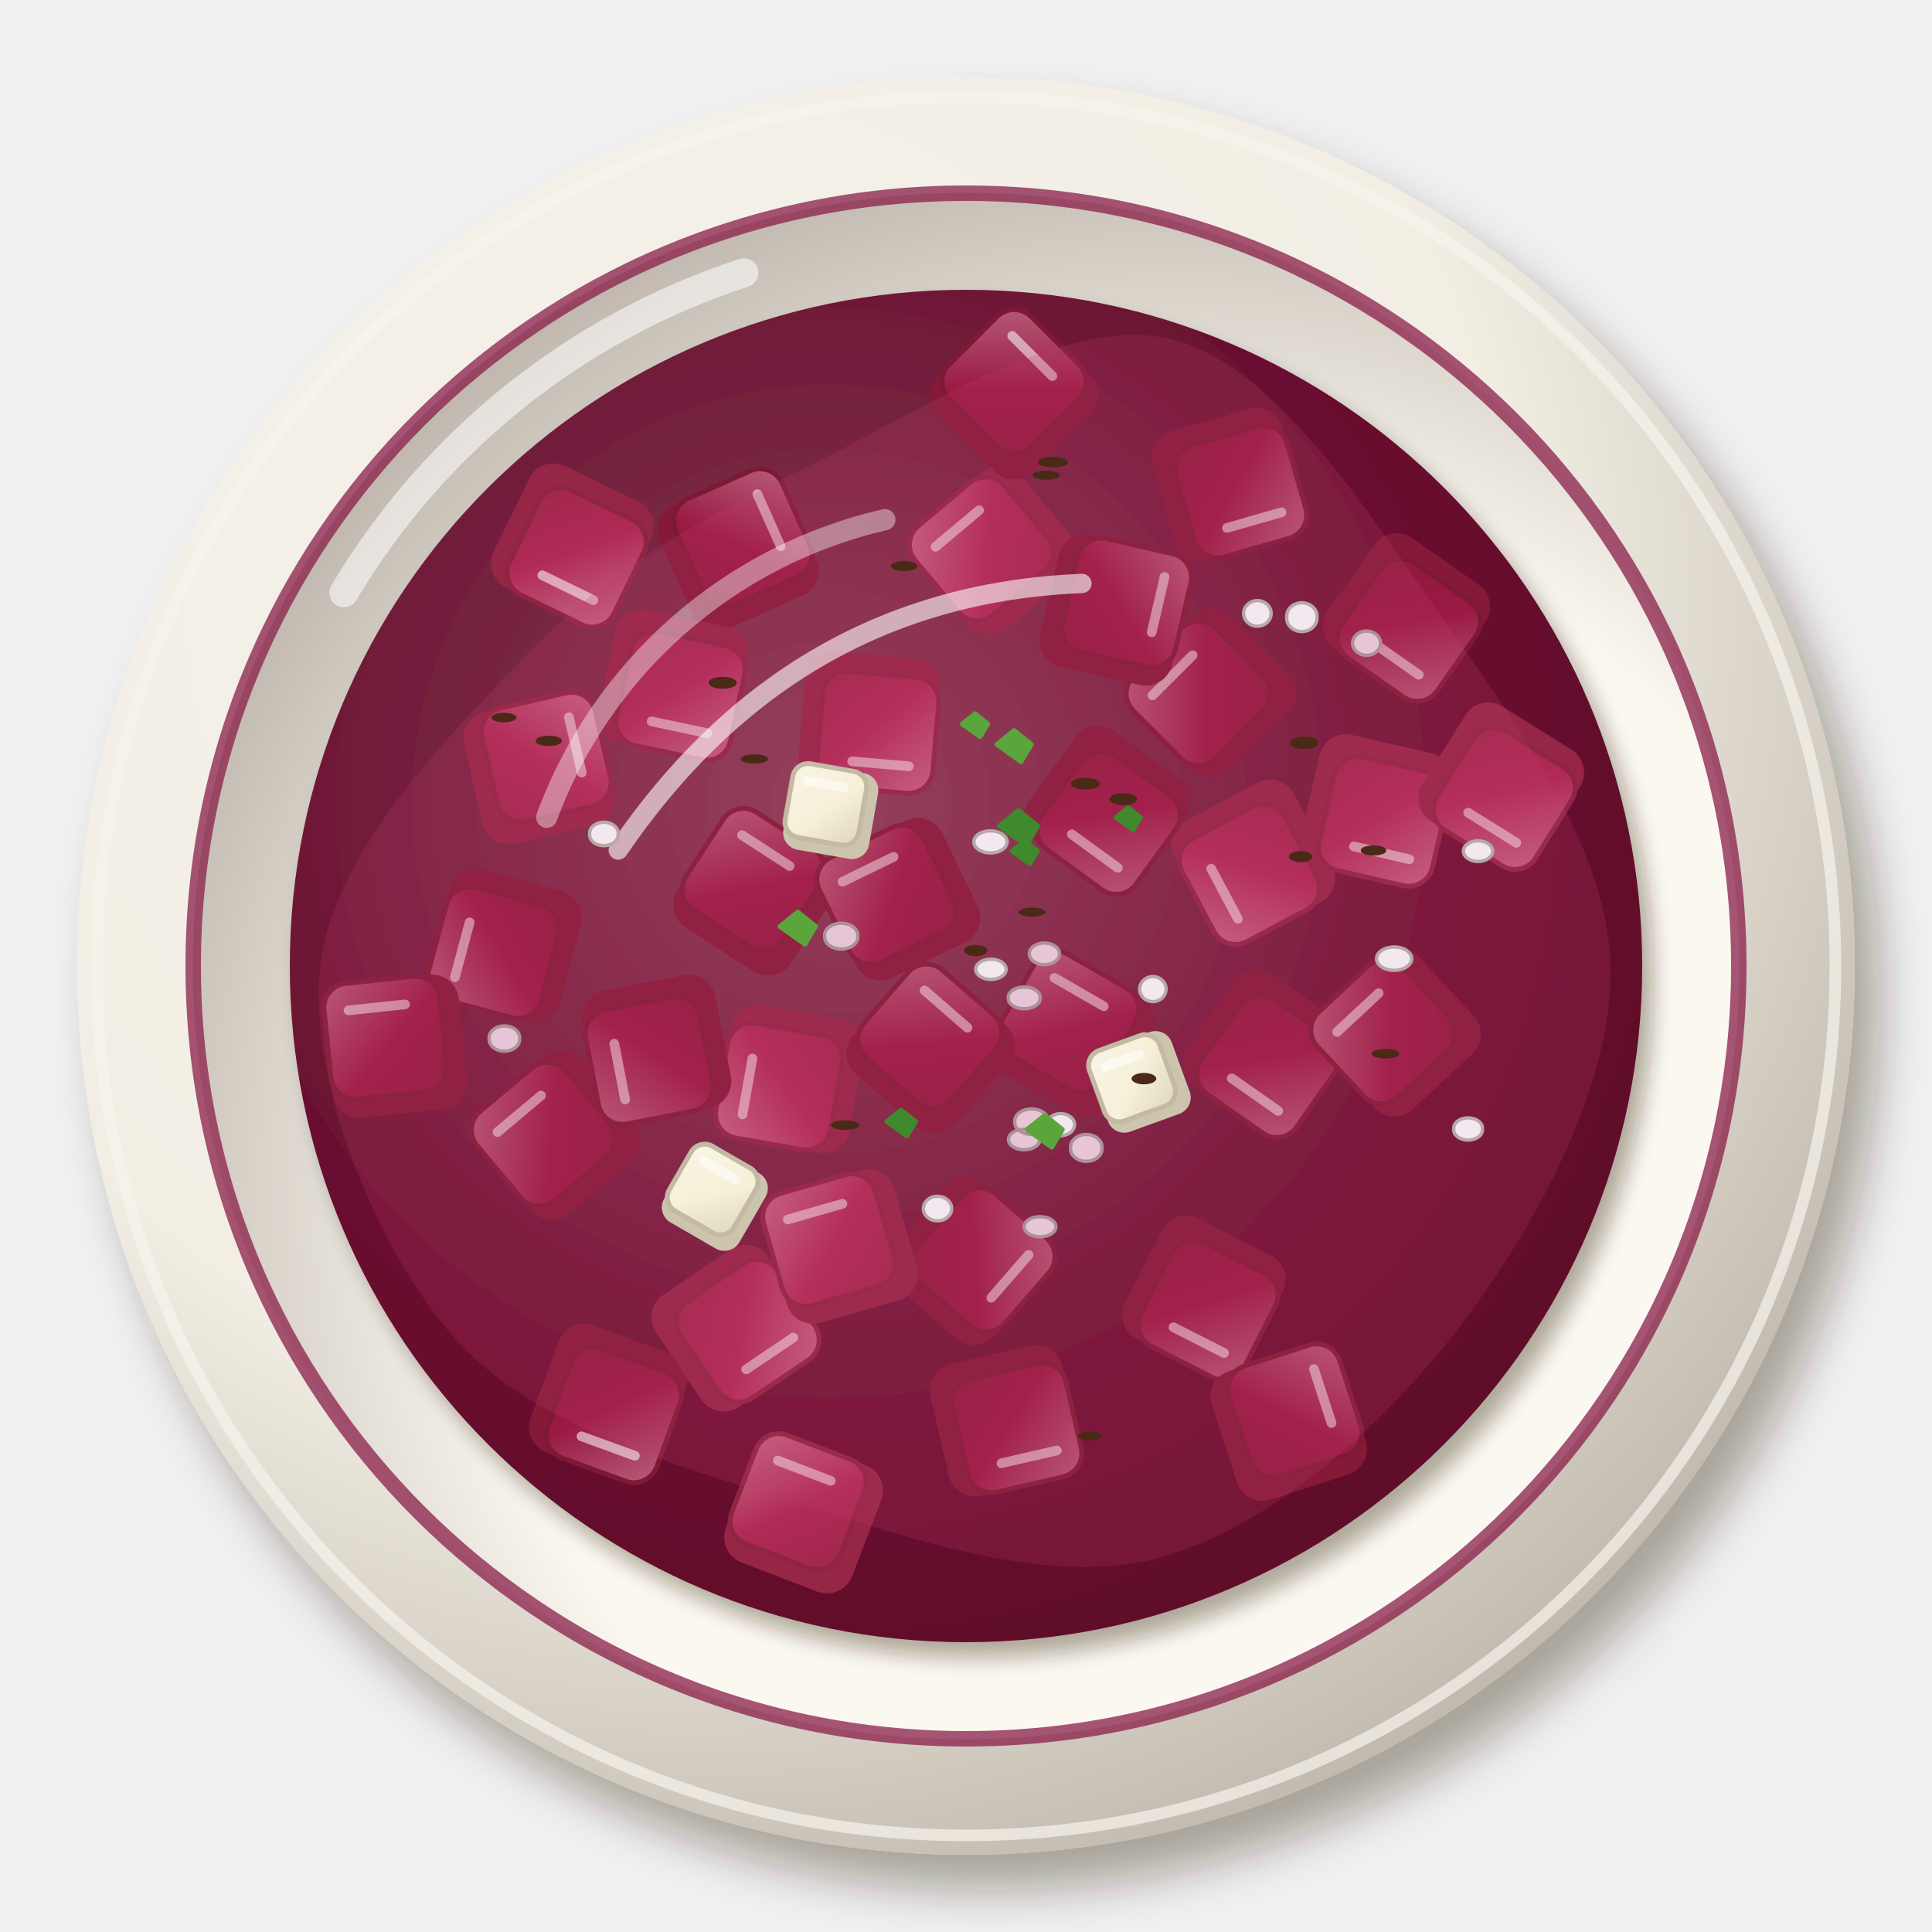
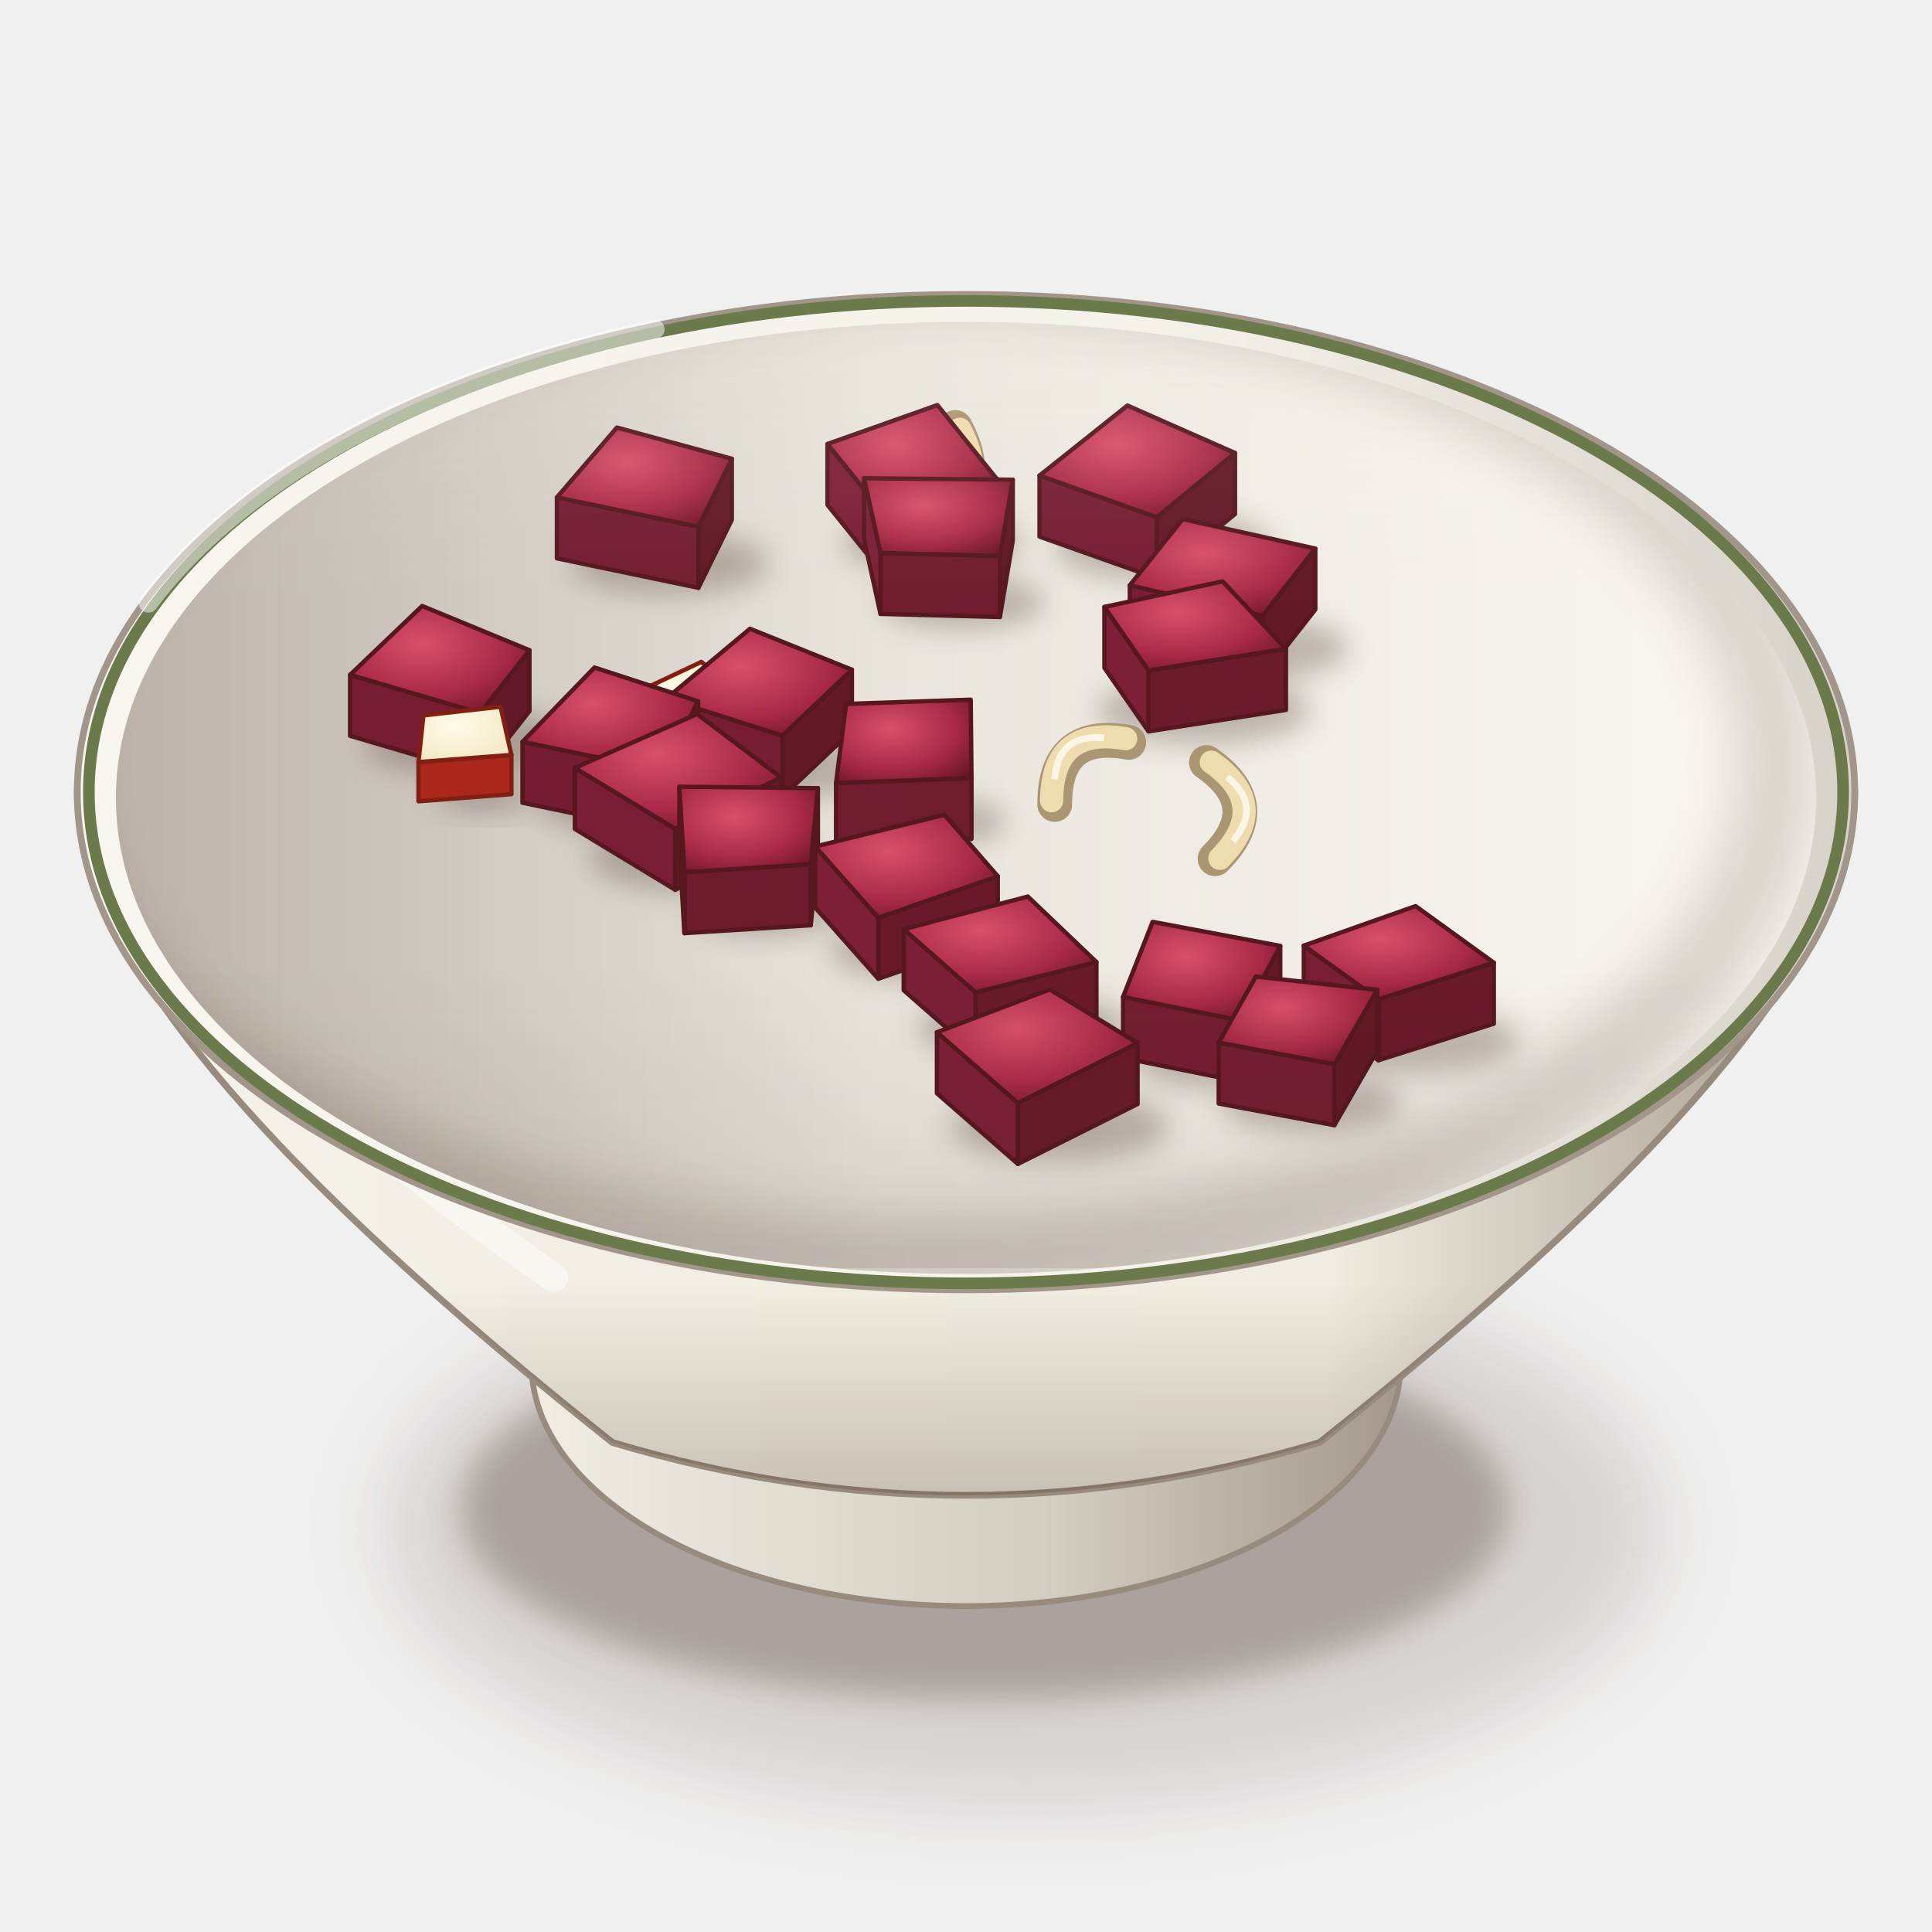
<svg xmlns="http://www.w3.org/2000/svg" viewBox="0 0 200 200" width="400" height="400">
  <defs>
-     <filter id="de_rotebete-1" x="-30%" y="-30%" width="160%" height="160%">
-       <feDropShadow dx="2.52" dy="3.6" stdDeviation="2.34" flood-color="#2b1607" flood-opacity=".36" />
+     <filter id="de_rotebete-1" x="-50%" y="-50%" width="200%" height="200%">
+       <feGaussianBlur stdDeviation="4" />
    </filter>
-     <radialGradient id="de_rotebete-2" cx="0.35" cy="0.3" r=".75">
+     <filter id="de_rotebete-2" x="-50%" y="-50%" width="200%" height="200%">
+       <feGaussianBlur stdDeviation="1.6" />
+     </filter>
+     <linearGradient id="de_rotebete-3" x1="0" y1="0" x2="1" y2="0">
+       <stop offset="0" stop-color="#f2eee4" />
+       <stop offset="0.6" stop-color="#d3ccc0" />
+       <stop offset="1" stop-color="#a19689" />
+     </linearGradient>
+     <linearGradient id="de_rotebete-4" x1="0" y1="0" x2="1" y2="0">
      <stop offset="0" stop-color="#f5f2eb" />
-       <stop offset=".6" stop-color="#f2eee4" />
-       <stop offset="1" stop-color="#c0b8ad" />
+       <stop offset="0.28" stop-color="#f2eee3" />
+       <stop offset="0.7" stop-color="#f1ece1" />
+       <stop offset="1" stop-color="#a19689" />
+     </linearGradient>
+     <linearGradient id="de_rotebete-5" x1="0" y1="0" x2="0" y2="1">
+       <stop offset="0" stop-color="#3a2212" stop-opacity="0" />
+       <stop offset="0.7" stop-color="#3a2212" stop-opacity="0" />
+       <stop offset="1" stop-color="#3a2212" stop-opacity="0.22" />
+     </linearGradient>
+     <linearGradient id="de_rotebete-6" x1="0" y1="0" x2="1" y2="0">
+       <stop offset="0" stop-color="#f8f5ef" />
+       <stop offset="0.6" stop-color="#f5f2ea" />
+       <stop offset="1" stop-color="#d7d1c8" />
+     </linearGradient>
+     <linearGradient id="de_rotebete-7" x1="0" y1="0" x2="1" y2="0">
+       <stop offset="0" stop-color="#bcb3aa" />
+       <stop offset="0.45" stop-color="#e9e5dd" />
+       <stop offset="1" stop-color="#fbf8f2" />
+     </linearGradient>
+     <clipPath id="de_rotebete-8">
+       <path d="M12,82.6A88,49.28 0 1 0 188,82.6A88,49.28 0 1 0 12,82.6Z" />
+     </clipPath>
+     <filter id="de_rotebete-9" x="-50%" y="-50%" width="200%" height="200%">
+       <feGaussianBlur stdDeviation="2.5" />
+     </filter>
+     <clipPath id="de_rotebete-10">
+       <path d="M12,82.6 A88,49.28 0 0 0 188,82.6 L200,82.6 L200,0 L0,0 L0,82.6Z" />
+     </clipPath>
+     <radialGradient id="de_rotebete-11" cx="0.4" cy="0.35" r="0.8">
+       <stop offset="0" stop-color="#fffbe8" />
+       <stop offset="1" stop-color="#f2e6c0" />
    </radialGradient>
-     <radialGradient id="de_rotebete-3" cx="0.64" cy="0.66" r=".75">
-       <stop offset="0" stop-color="#fbf9f2" />
-       <stop offset=".6" stop-color="#fbf8f0" />
-       <stop offset="1" stop-color="#b8afa5" />
+     <filter id="de_rotebete-12" x="-50%" y="-50%" width="200%" height="200%">
+       <feGaussianBlur stdDeviation="1.4" />
+     </filter>
+     <radialGradient id="de_rotebete-13" cx="0.4" cy="0.35" r="0.8">
+       <stop offset="0" stop-color="#d8506a" />
+       <stop offset="0.6" stop-color="#a82a48" />
+       <stop offset="1" stop-color="#6a1428" />
    </radialGradient>
-     <filter id="de_rotebete-4" x="-30%" y="-30%" width="160%" height="160%">
-       <feDropShadow dx="1.12" dy="1.6" stdDeviation="1.04" flood-color="#2b1607" flood-opacity=".36" />
-     </filter>
-     <radialGradient id="de_rotebete-5" cx="0.4" cy="0.38" r=".75">
-       <stop offset="0" stop-color="#884059" />
-       <stop offset=".6" stop-color="#6a1030" />
-       <stop offset="1" stop-color="#5a1126" />
-     </radialGradient>
-     <linearGradient id="de_rotebete-6" x1="0" y1="0" x2="1" y2="1">
-       <stop offset="0" stop-color="#c86a89" />
-       <stop offset=".55" stop-color="#b02a56" />
-       <stop offset="1" stop-color="#a0274c" />
-     </linearGradient>
-     <linearGradient id="de_rotebete-7" x1="0" y1="0" x2="1" y2="1">
-       <stop offset="0" stop-color="#b85f7c" />
-       <stop offset=".55" stop-color="#9a1a44" />
-       <stop offset="1" stop-color="#8d193d" />
-     </linearGradient>
-     <linearGradient id="de_rotebete-8" x1="0" y1="0" x2="1" y2="1">
-       <stop offset="0" stop-color="#f9f5e4" />
-       <stop offset=".55" stop-color="#f6f0d8" />
-       <stop offset="1" stop-color="#ded6bf" />
+     <linearGradient id="de_rotebete-14" x1="0" y1="0" x2="0" y2="1">
+       <stop offset="0" stop-color="#fff8ec" stop-opacity="0.2" />
+       <stop offset="0.45" stop-color="#fff8ec" stop-opacity="0" />
+       <stop offset="0.75" stop-color="#3a2212" stop-opacity="0" />
+       <stop offset="1" stop-color="#3a2212" stop-opacity="0.1" />
    </linearGradient>
  </defs>
-   <g filter="url(#de_rotebete-1)">
-     <circle cx="100" cy="100" r="92" fill="url(#de_rotebete-2)" />
+   <ellipse cx="106" cy="158.18" rx="66.08" ry="29.08" fill="#3a2212" opacity="0.14" filter="url(#de_rotebete-1)" />
+   <ellipse cx="102" cy="156.18" rx="54.28" ry="19.82" fill="#3a2212" opacity="0.28" filter="url(#de_rotebete-2)" />
+   <path d="M53,135.06 L55,141.06 A45,25.2 0 0 0 145,141.06 L147,135.06Z" fill="url(#de_rotebete-3)" stroke="#978b7e" stroke-width=".6" />
+   <path d="M8,82 C8,98.8 29,122 63.4,149.33 Q100,160.26 136.6,149.33 C171,122 192,98.8 192,82Z" fill="url(#de_rotebete-4)" stroke="#978b7e" stroke-width=".7" />
+   <path d="M8,82 C8,98.8 29,122 63.4,149.33 Q100,160.26 136.6,149.33 C171,122 192,98.8 192,82Z" fill="url(#de_rotebete-5)" />
+   <path d="M16,92 Q20,106 57.3,132.25" stroke="#fff" stroke-width="3" fill="none" stroke-linecap="round" opacity="0.45" />
+   <path d="M8,82A92,51.52 0 1 0 192,82A92,51.52 0 1 0 8,82Z" fill="url(#de_rotebete-6)" stroke="#a19689" stroke-width=".7" />
+   <path d="M12,82.6A88,49.28 0 1 0 188,82.6A88,49.28 0 1 0 12,82.6Z" fill="url(#de_rotebete-7)" />
+   <g clip-path="url(#de_rotebete-8)">
+     <path d="M4,79A90,51.28 0 1 0 184,79A90,51.28 0 1 0 4,79Z" fill="none" stroke="#3a2212" stroke-width="9" opacity=".16" filter="url(#de_rotebete-9)" />
  </g>
-   <circle cx="100" cy="100" r="90" fill="none" stroke="#f7f4ed" stroke-width="1.2" opacity=".7" />
-   <circle cx="100" cy="100" r="80.04" fill="url(#de_rotebete-3)" />
-   <path d="M35.6,61.36 A75.44,75.44 0 0 1 77,28.24" stroke="#fff" stroke-width="3" fill="none" stroke-linecap="round" opacity=".55" />
-   <circle cx="100" cy="100" r="80" fill="none" stroke="#8a1e4a" stroke-width="1.6" opacity=".75" />
-   <g filter="url(#de_rotebete-4)">
-     <circle cx="100" cy="100" r="70" fill="url(#de_rotebete-5)" />
+   <path d="M9.2,82A90.8,50.85 0 1 0 190.8,82A90.8,50.85 0 1 0 9.2,82Z" fill="none" stroke="#6a7a4a" stroke-width="1.2" />
+   <g clip-path="url(#de_rotebete-10)">
+     <g transform="translate(98.92 49.64) rotate(111.46)">
+       <path d="M-5,2 Q0,-4 5,2" stroke="#aa9673" stroke-width="3.6" fill="none" stroke-linecap="round" />
+       <path d="M-5,1.5 Q0,-4.4 5,1.5" stroke="#efdcae" stroke-width="2.4" fill="none" stroke-linecap="round" />
+       <path d="M-3.333,0 Q0,-3.4 3.333,0" stroke="#fff" stroke-width=".7" fill="none" opacity=".7" />
+     </g>
+     <ellipse cx="96.55" cy="54.29" rx="6.93" ry="2.22" fill="#3a2212" opacity="0.28" filter="url(#de_rotebete-12)" />
+     <path d="M100.48,47.42L96.15,51.31L96.15,55.37L100.48,51.48Z" fill="#9b2318" stroke="#811f13" stroke-width="0.45" stroke-linejoin="round" />
+     <path d="M96.15,51.31L87.95,48.29L87.95,52.35L96.15,55.37Z" fill="#be2a20" stroke="#811f13" stroke-width="0.45" stroke-linejoin="round" />
+     <path d="M93.18,44.18L100.48,47.42L96.15,51.31L87.95,48.29Z" fill="url(#de_rotebete-11)" stroke="#811f13" stroke-width="0.45" stroke-linejoin="round" />
+     <ellipse cx="96.5" cy="56.33" rx="9.28" ry="2.97" fill="#3a2212" opacity="0.28" filter="url(#de_rotebete-12)" />
+     <path d="M103.16,49.55L91.87,53.65L91.87,59.96L103.16,55.87Z" fill="#681a2a" stroke="#56171f" stroke-width="0.45" stroke-linejoin="round" />
+     <path d="M91.87,53.65L85.66,45.96L85.66,52.27L91.87,59.96Z" fill="#7c1f37" stroke="#56171f" stroke-width="0.45" stroke-linejoin="round" />
+     <path d="M97.04,41.93L103.16,49.55L91.87,53.65L85.66,45.96Z" fill="url(#de_rotebete-13)" stroke="#56171f" stroke-width="0.45" stroke-linejoin="round" />
+     <ellipse cx="120.34" cy="56.59" rx="11.26" ry="3.6" fill="#3a2212" opacity="0.28" filter="url(#de_rotebete-12)" />
+     <path d="M127.85,46.89L119.75,53.55L119.75,59.86L127.85,53.21Z" fill="#641928" stroke="#56171f" stroke-width="0.45" stroke-linejoin="round" />
+     <path d="M119.75,53.55L107.61,49.23L107.61,55.55L119.75,59.86Z" fill="#771e34" stroke="#56171f" stroke-width="0.45" stroke-linejoin="round" />
+     <path d="M116.71,41.98L127.85,46.89L119.75,53.55L107.61,49.23Z" fill="url(#de_rotebete-13)" stroke="#56171f" stroke-width="0.45" stroke-linejoin="round" />
+     <ellipse cx="69.37" cy="58.3" rx="10.21" ry="3.27" fill="#3a2212" opacity="0.28" filter="url(#de_rotebete-12)" />
+     <path d="M75.76,47.49L72.3,54.53L72.3,60.85L75.76,53.81Z" fill="#621926" stroke="#56171f" stroke-width="0.45" stroke-linejoin="round" />
+     <path d="M72.3,54.53L57.65,51.49L57.65,57.8L72.3,60.85Z" fill="#741d32" stroke="#56171f" stroke-width="0.45" stroke-linejoin="round" />
+     <path d="M63.86,44.26L75.76,47.49L72.3,54.53L57.65,51.49Z" fill="url(#de_rotebete-13)" stroke="#56171f" stroke-width="0.45" stroke-linejoin="round" />
+     <ellipse cx="99.59" cy="62.34" rx="8.55" ry="2.74" fill="#3a2212" opacity="0.28" filter="url(#de_rotebete-12)" />
+     <path d="M104.84,49.66L103.51,57.56L103.51,63.87L104.84,55.97Z" fill="#621926" stroke="#56171f" stroke-width="0.45" stroke-linejoin="round" />
+     <path d="M103.51,57.56L91.15,57.24L91.15,63.55L103.51,63.87Z" fill="#701c2f" stroke="#56171f" stroke-width="0.45" stroke-linejoin="round" />
+     <path d="M91.15,57.24L89.45,49.51L89.45,55.83L91.15,63.55Z" fill="#7d1f38" stroke="#56171f" stroke-width="0.45" stroke-linejoin="round" />
+     <path d="M104.84,49.66L103.51,57.56L91.15,57.24L89.45,49.51Z" fill="url(#de_rotebete-13)" stroke="#56171f" stroke-width="0.45" stroke-linejoin="round" />
+     <ellipse cx="129.04" cy="67.12" rx="10.59" ry="3.39" fill="#3a2212" opacity="0.28" filter="url(#de_rotebete-12)" />
+     <path d="M136.16,56.79L130.69,63.76L130.69,70.07L136.16,63.1Z" fill="#631927" stroke="#56171f" stroke-width="0.45" stroke-linejoin="round" />
+     <path d="M130.69,63.76L116.96,60.59L116.96,66.9L130.69,70.07Z" fill="#751d32" stroke="#56171f" stroke-width="0.45" stroke-linejoin="round" />
+     <path d="M122.43,53.74L136.16,56.79L130.69,63.76L116.96,60.59Z" fill="url(#de_rotebete-13)" stroke="#56171f" stroke-width="0.45" stroke-linejoin="round" />
+     <ellipse cx="124.63" cy="73.53" rx="11.01" ry="3.52" fill="#3a2212" opacity="0.28" filter="url(#de_rotebete-12)" />
+     <path d="M133.12,67.17L118.89,69.4L118.89,75.71L133.12,73.49Z" fill="#6c1b2d" stroke="#56171f" stroke-width="0.45" stroke-linejoin="round" />
+     <path d="M118.89,69.4L114.33,62.83L114.33,69.14L118.89,75.71Z" fill="#7c1f37" stroke="#56171f" stroke-width="0.45" stroke-linejoin="round" />
+     <path d="M126.56,60.18L133.12,67.17L118.89,69.4L114.33,62.83Z" fill="url(#de_rotebete-13)" stroke="#56171f" stroke-width="0.45" stroke-linejoin="round" />
+     <ellipse cx="48.82" cy="76.98" rx="11.11" ry="3.56" fill="#3a2212" opacity="0.28" filter="url(#de_rotebete-12)" />
+     <path d="M54.81,67.31L49.69,73.82L49.69,80.13L54.81,73.62Z" fill="#631927" stroke="#56171f" stroke-width="0.45" stroke-linejoin="round" />
+     <path d="M49.69,73.82L36.24,69.86L36.24,76.17L49.69,80.13Z" fill="#761d33" stroke="#56171f" stroke-width="0.45" stroke-linejoin="round" />
+     <path d="M43.7,62.73L54.81,67.31L49.69,73.82L36.24,69.86Z" fill="url(#de_rotebete-13)" stroke="#56171f" stroke-width="0.45" stroke-linejoin="round" />
+     <ellipse cx="73.86" cy="78.51" rx="7.16" ry="2.29" fill="#3a2212" opacity="0.28" filter="url(#de_rotebete-12)" />
+     <path d="M77.42,72.44L71.06,75.72L71.06,79.78L77.42,76.5Z" fill="#9f2419" stroke="#811f13" stroke-width="0.45" stroke-linejoin="round" />
+     <path d="M71.06,75.72L65.04,72.09L65.04,76.15L71.06,79.78Z" fill="#c22b21" stroke="#811f13" stroke-width="0.45" stroke-linejoin="round" />
+     <path d="M72.6,68.52L77.42,72.44L71.06,75.72L65.04,72.09Z" fill="url(#de_rotebete-11)" stroke="#811f13" stroke-width="0.45" stroke-linejoin="round" />
+     <ellipse cx="80.65" cy="79.42" rx="10.16" ry="3.25" fill="#3a2212" opacity="0.28" filter="url(#de_rotebete-12)" />
+     <path d="M88.19,69.33L81,76.15L81,82.46L88.19,75.65Z" fill="#641927" stroke="#56171f" stroke-width="0.45" stroke-linejoin="round" />
+     <path d="M81,76.15L68.97,72.32L68.97,78.64L81,82.46Z" fill="#761d33" stroke="#56171f" stroke-width="0.45" stroke-linejoin="round" />
+     <path d="M77.64,65.09L88.19,69.33L81,76.15L68.97,72.32Z" fill="url(#de_rotebete-13)" stroke="#56171f" stroke-width="0.45" stroke-linejoin="round" />
+     <g transform="translate(111.73 78.53) rotate(320.02)">
+       <path d="M-5,2 Q0,-4 5,2" stroke="#aa9673" stroke-width="3.6" fill="none" stroke-linecap="round" />
+       <path d="M-5,1.5 Q0,-4.4 5,1.5" stroke="#efdcae" stroke-width="2.4" fill="none" stroke-linecap="round" />
+       <path d="M-3.333,0 Q0,-3.4 3.333,0" stroke="#fff" stroke-width=".7" fill="none" opacity=".7" />
+     </g>
+     <ellipse cx="50.15" cy="82.44" rx="5.06" ry="1.62" fill="#3a2212" opacity="0.28" filter="url(#de_rotebete-12)" />
+     <path d="M52.94,78.15L43.32,78.89L43.32,82.95L52.94,82.21Z" fill="#ad261c" stroke="#811f13" stroke-width="0.45" stroke-linejoin="round" />
+     <path d="M51.82,73.16L52.94,78.15L43.32,78.89L43.83,74.06Z" fill="url(#de_rotebete-11)" stroke="#811f13" stroke-width="0.45" stroke-linejoin="round" />
+     <ellipse cx="66.36" cy="83.07" rx="10.77" ry="3.45" fill="#3a2212" opacity="0.28" filter="url(#de_rotebete-12)" />
+     <path d="M72.27,72.6L68.55,79.8L68.55,86.11L72.27,78.91Z" fill="#631926" stroke="#56171f" stroke-width="0.45" stroke-linejoin="round" />
+     <path d="M68.55,79.8L54.09,76.79L54.09,83.1L68.55,86.11Z" fill="#741d32" stroke="#56171f" stroke-width="0.45" stroke-linejoin="round" />
+     <path d="M61.54,69.1L72.27,72.6L68.55,79.8L54.09,76.79Z" fill="url(#de_rotebete-13)" stroke="#56171f" stroke-width="0.45" stroke-linejoin="round" />
+     <ellipse cx="96.18" cy="85.07" rx="8.01" ry="2.56" fill="#3a2212" opacity="0.28" filter="url(#de_rotebete-12)" />
+     <path d="M100.57,80.54L86.55,81.06L86.55,87.37L100.57,86.85Z" fill="#6f1c2e" stroke="#56171f" stroke-width="0.45" stroke-linejoin="round" />
+     <path d="M100.49,72.43L100.57,80.54L86.55,81.06L87.59,72.87Z" fill="url(#de_rotebete-13)" stroke="#56171f" stroke-width="0.45" stroke-linejoin="round" />
+     <g transform="translate(127.33 83.74) rotate(84.89)">
+       <path d="M-5,2 Q0,-4 5,2" stroke="#aa9673" stroke-width="3.6" fill="none" stroke-linecap="round" />
+       <path d="M-5,1.5 Q0,-4.4 5,1.5" stroke="#efdcae" stroke-width="2.4" fill="none" stroke-linecap="round" />
+       <path d="M-3.333,0 Q0,-3.4 3.333,0" stroke="#fff" stroke-width=".7" fill="none" opacity=".7" />
+     </g>
+     <ellipse cx="72.45" cy="88.81" rx="11.48" ry="3.67" fill="#3a2212" opacity="0.28" filter="url(#de_rotebete-12)" />
+     <path d="M80.85,80.48L69.9,85.8L69.9,92.11L80.85,86.8Z" fill="#671a29" stroke="#56171f" stroke-width="0.45" stroke-linejoin="round" />
+     <path d="M69.9,85.8L59.51,79.49L59.51,85.81L69.9,92.11Z" fill="#791e36" stroke="#56171f" stroke-width="0.45" stroke-linejoin="round" />
+     <path d="M72.16,73.92L80.85,80.48L69.9,85.8L59.51,79.49Z" fill="url(#de_rotebete-13)" stroke="#56171f" stroke-width="0.45" stroke-linejoin="round" />
+     <ellipse cx="79.46" cy="94.39" rx="7.56" ry="2.42" fill="#3a2212" opacity="0.28" filter="url(#de_rotebete-12)" />
+     <path d="M84.67,81.59L83.93,89.46L83.93,95.78L84.67,87.9Z" fill="#621926" stroke="#56171f" stroke-width="0.45" stroke-linejoin="round" />
+     <path d="M83.93,89.46L70.85,90.29L70.85,96.6L83.93,95.78Z" fill="#6e1b2e" stroke="#56171f" stroke-width="0.45" stroke-linejoin="round" />
+     <path d="M70.85,90.29L70.33,81.44L70.33,87.75L70.85,96.6Z" fill="#7d1f38" stroke="#56171f" stroke-width="0.45" stroke-linejoin="round" />
+     <path d="M84.67,81.59L83.93,89.46L70.85,90.29L70.33,81.44Z" fill="url(#de_rotebete-13)" stroke="#56171f" stroke-width="0.45" stroke-linejoin="round" />
+     <ellipse cx="96.46" cy="98.26" rx="10.57" ry="3.38" fill="#3a2212" opacity="0.28" filter="url(#de_rotebete-12)" />
+     <path d="M103.29,90.71L90.92,95L90.92,101.32L103.29,97.02Z" fill="#681a2a" stroke="#56171f" stroke-width="0.45" stroke-linejoin="round" />
+     <path d="M90.92,95L84.39,87.63L84.39,93.95L90.92,101.32Z" fill="#7c1f37" stroke="#56171f" stroke-width="0.45" stroke-linejoin="round" />
+     <path d="M97.77,84.35L103.29,90.71L90.92,95L84.39,87.63Z" fill="url(#de_rotebete-13)" stroke="#56171f" stroke-width="0.45" stroke-linejoin="round" />
+     <ellipse cx="105.95" cy="106.33" rx="10.92" ry="3.5" fill="#3a2212" opacity="0.28" filter="url(#de_rotebete-12)" />
+     <path d="M113.5,99.59L100.99,102.73L100.99,109.04L113.5,105.9Z" fill="#6a1b2b" stroke="#56171f" stroke-width="0.45" stroke-linejoin="round" />
+     <path d="M100.99,102.73L93.55,96.19L93.55,102.51L100.99,109.04Z" fill="#7b1f37" stroke="#56171f" stroke-width="0.45" stroke-linejoin="round" />
+     <path d="M106.4,92.81L113.5,99.59L100.99,102.73L93.55,96.19Z" fill="url(#de_rotebete-13)" stroke="#56171f" stroke-width="0.45" stroke-linejoin="round" />
+     <ellipse cx="145.99" cy="107.66" rx="11.18" ry="3.58" fill="#3a2212" opacity="0.28" filter="url(#de_rotebete-12)" />
+     <path d="M154.64,99.66L142.69,103.45L142.69,109.76L154.64,105.97Z" fill="#691a2b" stroke="#56171f" stroke-width="0.45" stroke-linejoin="round" />
+     <path d="M142.69,103.45L134.97,97.89L134.97,104.2L142.69,109.76Z" fill="#7a1e36" stroke="#56171f" stroke-width="0.45" stroke-linejoin="round" />
+     <path d="M146.54,93.8L154.64,99.66L142.69,103.45L134.97,97.89Z" fill="url(#de_rotebete-13)" stroke="#56171f" stroke-width="0.45" stroke-linejoin="round" />
+     <ellipse cx="126.15" cy="109.78" rx="8.8" ry="2.82" fill="#3a2212" opacity="0.28" filter="url(#de_rotebete-12)" />
+     <path d="M132.53,97.92L128.39,105.64L128.39,111.96L132.53,104.23Z" fill="#631926" stroke="#56171f" stroke-width="0.45" stroke-linejoin="round" />
+     <path d="M128.39,105.64L116.26,103.2L116.26,109.52L128.39,111.96Z" fill="#741d32" stroke="#56171f" stroke-width="0.45" stroke-linejoin="round" />
+     <path d="M119.32,95.43L132.53,97.92L128.39,105.64L116.26,103.2Z" fill="url(#de_rotebete-13)" stroke="#56171f" stroke-width="0.45" stroke-linejoin="round" />
+     <ellipse cx="135.72" cy="114.16" rx="9.28" ry="2.97" fill="#3a2212" opacity="0.28" filter="url(#de_rotebete-12)" />
+     <path d="M142.56,102.47L138.14,110.17L138.14,116.48L142.56,108.79Z" fill="#631926" stroke="#56171f" stroke-width="0.45" stroke-linejoin="round" />
+     <path d="M138.14,110.17L126.16,107.93L126.16,114.24L138.14,116.48Z" fill="#741d32" stroke="#56171f" stroke-width="0.45" stroke-linejoin="round" />
+     <path d="M130,101.1L142.56,102.47L138.14,110.17L126.16,107.93Z" fill="url(#de_rotebete-13)" stroke="#56171f" stroke-width="0.45" stroke-linejoin="round" />
+     <ellipse cx="109.67" cy="116.63" rx="11.21" ry="3.59" fill="#3a2212" opacity="0.28" filter="url(#de_rotebete-12)" />
+     <path d="M117.76,107.98L105.37,114.18L105.37,120.49L117.76,114.29Z" fill="#671a29" stroke="#56171f" stroke-width="0.45" stroke-linejoin="round" />
+     <path d="M105.37,114.18L96.99,106.86L96.99,113.18L105.37,120.49Z" fill="#7b1f37" stroke="#56171f" stroke-width="0.45" stroke-linejoin="round" />
+     <path d="M108.67,102.43L117.76,107.98L105.37,114.18L96.99,106.86Z" fill="url(#de_rotebete-13)" stroke="#56171f" stroke-width="0.45" stroke-linejoin="round" />
  </g>
-   <g transform="translate(83.19 156.72) rotate(21)" opacity="1">
-     <rect x="-7" y="-7" width="14" height="14" rx="2.8" fill="#952646" />
-     <rect x="-7" y="-7" width="12.04" height="12.04" rx="2.52" fill="url(#de_rotebete-6)" stroke="#8f2542" stroke-width=".5" />
-     <path d="M-4.48,-4.2 L1.4,-4.2" stroke="#fff" stroke-width="1" stroke-linecap="round" opacity=".55" />
-   </g>
-   <g transform="translate(124.63 134.29) rotate(207)" opacity="1">
-     <rect x="-7" y="-7" width="14" height="14" rx="2.8" fill="#841938" />
-     <rect x="-7" y="-7" width="12.04" height="12.04" rx="2.52" fill="url(#de_rotebete-7)" stroke="#7e1935" stroke-width=".5" />
-     <path d="M-4.48,-4.2 L1.4,-4.2" stroke="#fff" stroke-width="1" stroke-linecap="round" opacity=".55" />
-   </g>
-   <g transform="translate(133.41 147.28) rotate(72)" opacity="1">
-     <rect x="-7" y="-7" width="14" height="14" rx="2.8" fill="#841938" />
-     <rect x="-7" y="-7" width="12.04" height="12.04" rx="2.52" fill="url(#de_rotebete-7)" stroke="#7e1935" stroke-width=".5" />
-     <path d="M-4.48,-4.2 L1.4,-4.2" stroke="#fff" stroke-width="1" stroke-linecap="round" opacity=".55" />
-   </g>
-   <g transform="translate(129.75 89.19) rotate(242)" opacity="1">
-     <rect x="-7" y="-7" width="14" height="14" rx="2.8" fill="#952646" />
-     <rect x="-7" y="-7" width="12.04" height="12.04" rx="2.52" fill="url(#de_rotebete-6)" stroke="#8f2542" stroke-width=".5" />
-     <path d="M-4.48,-4.2 L1.4,-4.2" stroke="#fff" stroke-width="1" stroke-linecap="round" opacity=".55" />
-   </g>
-   <g transform="translate(104.09 147.07) rotate(167)" opacity="1">
-     <rect x="-7" y="-7" width="14" height="14" rx="2.8" fill="#841938" />
-     <rect x="-7" y="-7" width="12.04" height="12.04" rx="2.52" fill="url(#de_rotebete-7)" stroke="#7e1935" stroke-width=".5" />
-     <path d="M-4.48,-4.2 L1.4,-4.2" stroke="#fff" stroke-width="1" stroke-linecap="round" opacity=".55" />
-   </g>
-   <g transform="translate(131.06 108.99) rotate(215)" opacity="1">
-     <rect x="-7" y="-7" width="14" height="14" rx="2.8" fill="#841938" />
-     <rect x="-7" y="-7" width="12.04" height="12.04" rx="2.52" fill="url(#de_rotebete-7)" stroke="#7e1935" stroke-width=".5" />
-     <path d="M-4.48,-4.2 L1.4,-4.2" stroke="#fff" stroke-width="1" stroke-linecap="round" opacity=".55" />
-   </g>
-   <g transform="translate(55.81 79.56) rotate(77)" opacity="1">
-     <rect x="-7" y="-7" width="14" height="14" rx="2.8" fill="#952646" />
-     <rect x="-7" y="-7" width="12.04" height="12.04" rx="2.52" fill="url(#de_rotebete-6)" stroke="#8f2542" stroke-width=".5" />
-     <path d="M-4.48,-4.2 L1.4,-4.2" stroke="#fff" stroke-width="1" stroke-linecap="round" opacity=".55" />
-   </g>
-   <g transform="translate(100.37 130.53) rotate(131)" opacity="1">
-     <rect x="-7" y="-7" width="14" height="14" rx="2.8" fill="#841938" />
-     <rect x="-7" y="-7" width="12.04" height="12.04" rx="2.52" fill="url(#de_rotebete-7)" stroke="#7e1935" stroke-width=".5" />
-     <path d="M-4.48,-4.2 L1.4,-4.2" stroke="#fff" stroke-width="1" stroke-linecap="round" opacity=".55" />
-   </g>
-   <g transform="translate(62.95 145.22) rotate(200)" opacity="1">
-     <rect x="-7" y="-7" width="14" height="14" rx="2.8" fill="#841938" />
-     <rect x="-7" y="-7" width="12.04" height="12.04" rx="2.52" fill="url(#de_rotebete-7)" stroke="#7e1935" stroke-width=".5" />
-     <path d="M-4.48,-4.2 L1.4,-4.2" stroke="#fff" stroke-width="1" stroke-linecap="round" opacity=".55" />
-   </g>
-   <g transform="translate(102.98 56.94) rotate(320)" opacity="1">
-     <rect x="-7" y="-7" width="14" height="14" rx="2.8" fill="#952646" />
-     <rect x="-7" y="-7" width="12.04" height="12.04" rx="2.52" fill="url(#de_rotebete-6)" stroke="#8f2542" stroke-width=".5" />
-     <path d="M-4.48,-4.2 L1.4,-4.2" stroke="#fff" stroke-width="1" stroke-linecap="round" opacity=".55" />
-   </g>
-   <g transform="translate(78.28 92.41) rotate(33)" opacity="1">
-     <rect x="-7" y="-7" width="14" height="14" rx="2.8" fill="#841938" />
-     <rect x="-7" y="-7" width="12.04" height="12.04" rx="2.52" fill="url(#de_rotebete-7)" stroke="#7e1935" stroke-width=".5" />
-     <path d="M-4.48,-4.2 L1.4,-4.2" stroke="#fff" stroke-width="1" stroke-linecap="round" opacity=".55" />
-   </g>
-   <g transform="translate(145.61 63.84) rotate(215)" opacity="1">
-     <rect x="-7" y="-7" width="14" height="14" rx="2.8" fill="#841938" />
-     <rect x="-7" y="-7" width="12.04" height="12.04" rx="2.52" fill="url(#de_rotebete-7)" stroke="#7e1935" stroke-width=".5" />
-     <path d="M-4.48,-4.2 L1.4,-4.2" stroke="#fff" stroke-width="1" stroke-linecap="round" opacity=".55" />
-   </g>
-   <g transform="translate(76.06 137.49) rotate(146)" opacity="1">
-     <rect x="-7" y="-7" width="14" height="14" rx="2.8" fill="#952646" />
-     <rect x="-7" y="-7" width="12.04" height="12.04" rx="2.52" fill="url(#de_rotebete-6)" stroke="#8f2542" stroke-width=".5" />
-     <path d="M-4.48,-4.2 L1.4,-4.2" stroke="#fff" stroke-width="1" stroke-linecap="round" opacity=".55" />
-   </g>
-   <g transform="translate(57.63 117.53) rotate(320)" opacity="1">
-     <rect x="-7" y="-7" width="14" height="14" rx="2.8" fill="#841938" />
-     <rect x="-7" y="-7" width="12.04" height="12.04" rx="2.52" fill="url(#de_rotebete-7)" stroke="#7e1935" stroke-width=".5" />
-     <path d="M-4.48,-4.2 L1.4,-4.2" stroke="#fff" stroke-width="1" stroke-linecap="round" opacity=".55" />
-   </g>
-   <g transform="translate(125.44 71.79) rotate(315)" opacity="1">
-     <rect x="-7" y="-7" width="14" height="14" rx="2.8" fill="#841938" />
-     <rect x="-7" y="-7" width="12.04" height="12.04" rx="2.52" fill="url(#de_rotebete-7)" stroke="#7e1935" stroke-width=".5" />
-     <path d="M-4.48,-4.2 L1.4,-4.2" stroke="#fff" stroke-width="1" stroke-linecap="round" opacity=".55" />
-   </g>
-   <g transform="translate(81.78 111.68) rotate(280)" opacity="1">
-     <rect x="-7" y="-7" width="14" height="14" rx="2.8" fill="#952646" />
-     <rect x="-7" y="-7" width="12.04" height="12.04" rx="2.52" fill="url(#de_rotebete-6)" stroke="#8f2542" stroke-width=".5" />
-     <path d="M-4.48,-4.2 L1.4,-4.2" stroke="#fff" stroke-width="1" stroke-linecap="round" opacity=".55" />
-   </g>
-   <g transform="translate(76.4 56.97) rotate(66)" opacity="1">
-     <rect x="-7" y="-7" width="14" height="14" rx="2.8" fill="#841938" />
-     <rect x="-7" y="-7" width="12.04" height="12.04" rx="2.52" fill="url(#de_rotebete-7)" stroke="#7e1935" stroke-width=".5" />
-     <path d="M-4.48,-4.2 L1.4,-4.2" stroke="#fff" stroke-width="1" stroke-linecap="round" opacity=".55" />
-   </g>
-   <g transform="translate(115.45 63.14) rotate(103)" opacity="1">
-     <rect x="-7" y="-7" width="14" height="14" rx="2.8" fill="#841938" />
-     <rect x="-7" y="-7" width="12.04" height="12.04" rx="2.52" fill="url(#de_rotebete-7)" stroke="#7e1935" stroke-width=".5" />
-     <path d="M-4.48,-4.2 L1.4,-4.2" stroke="#fff" stroke-width="1" stroke-linecap="round" opacity=".55" />
-   </g>
-   <g transform="translate(69.7 70.86) rotate(192)" opacity="1">
-     <rect x="-7" y="-7" width="14" height="14" rx="2.8" fill="#952646" />
-     <rect x="-7" y="-7" width="12.04" height="12.04" rx="2.52" fill="url(#de_rotebete-6)" stroke="#8f2542" stroke-width=".5" />
-     <path d="M-4.48,-4.2 L1.4,-4.2" stroke="#fff" stroke-width="1" stroke-linecap="round" opacity=".55" />
-   </g>
-   <g transform="translate(110.95 107.11) rotate(30)" opacity="1">
-     <rect x="-7" y="-7" width="14" height="14" rx="2.8" fill="#841938" />
-     <rect x="-7" y="-7" width="12.04" height="12.04" rx="2.52" fill="url(#de_rotebete-7)" stroke="#7e1935" stroke-width=".5" />
-     <path d="M-4.48,-4.2 L1.4,-4.2" stroke="#fff" stroke-width="1" stroke-linecap="round" opacity=".55" />
-   </g>
-   <g transform="translate(104.98 40.91) rotate(45)" opacity="1">
-     <rect x="-7" y="-7" width="14" height="14" rx="2.8" fill="#841938" />
-     <rect x="-7" y="-7" width="12.04" height="12.04" rx="2.52" fill="url(#de_rotebete-7)" stroke="#7e1935" stroke-width=".5" />
-     <path d="M-4.48,-4.2 L1.4,-4.2" stroke="#fff" stroke-width="1" stroke-linecap="round" opacity=".55" />
-   </g>
-   <g transform="translate(87.02 129.04) rotate(344)" opacity="1">
-     <rect x="-7" y="-7" width="14" height="14" rx="2.8" fill="#952646" />
-     <rect x="-7" y="-7" width="12.04" height="12.04" rx="2.52" fill="url(#de_rotebete-6)" stroke="#8f2542" stroke-width=".5" />
-     <path d="M-4.48,-4.2 L1.4,-4.2" stroke="#fff" stroke-width="1" stroke-linecap="round" opacity=".55" />
-   </g>
-   <g transform="translate(52.31 97.92) rotate(285)" opacity="1">
-     <rect x="-7" y="-7" width="14" height="14" rx="2.8" fill="#841938" />
-     <rect x="-7" y="-7" width="12.04" height="12.04" rx="2.52" fill="url(#de_rotebete-7)" stroke="#7e1935" stroke-width=".5" />
-     <path d="M-4.48,-4.2 L1.4,-4.2" stroke="#fff" stroke-width="1" stroke-linecap="round" opacity=".55" />
-   </g>
-   <g transform="translate(114.56 83.8) rotate(216)" opacity="1">
-     <rect x="-7" y="-7" width="14" height="14" rx="2.8" fill="#841938" />
-     <rect x="-7" y="-7" width="12.04" height="12.04" rx="2.52" fill="url(#de_rotebete-7)" stroke="#7e1935" stroke-width=".5" />
-     <path d="M-4.48,-4.2 L1.4,-4.2" stroke="#fff" stroke-width="1" stroke-linecap="round" opacity=".55" />
-   </g>
-   <g transform="translate(59.24 56.39) rotate(206)" opacity="1">
-     <rect x="-7" y="-7" width="14" height="14" rx="2.8" fill="#952646" />
-     <rect x="-7" y="-7" width="12.04" height="12.04" rx="2.52" fill="url(#de_rotebete-6)" stroke="#8f2542" stroke-width=".5" />
-     <path d="M-4.48,-4.2 L1.4,-4.2" stroke="#fff" stroke-width="1" stroke-linecap="round" opacity=".55" />
-   </g>
-   <g transform="translate(93.08 93.09) rotate(334)" opacity="1">
-     <rect x="-7" y="-7" width="14" height="14" rx="2.8" fill="#841938" />
-     <rect x="-7" y="-7" width="12.04" height="12.04" rx="2.52" fill="url(#de_rotebete-7)" stroke="#7e1935" stroke-width=".5" />
-     <path d="M-4.48,-4.2 L1.4,-4.2" stroke="#fff" stroke-width="1" stroke-linecap="round" opacity=".55" />
-   </g>
-   <g transform="translate(127.2 50.23) rotate(164)" opacity="1">
-     <rect x="-7" y="-7" width="14" height="14" rx="2.8" fill="#841938" />
-     <rect x="-7" y="-7" width="12.04" height="12.04" rx="2.52" fill="url(#de_rotebete-7)" stroke="#7e1935" stroke-width=".5" />
-     <path d="M-4.48,-4.2 L1.4,-4.2" stroke="#fff" stroke-width="1" stroke-linecap="round" opacity=".55" />
-   </g>
-   <g transform="translate(142.47 83.85) rotate(193)" opacity="1">
-     <rect x="-7" y="-7" width="14" height="14" rx="2.8" fill="#952646" />
-     <rect x="-7" y="-7" width="12.04" height="12.04" rx="2.52" fill="url(#de_rotebete-6)" stroke="#8f2542" stroke-width=".5" />
-     <path d="M-4.48,-4.2 L1.4,-4.2" stroke="#fff" stroke-width="1" stroke-linecap="round" opacity=".55" />
-   </g>
-   <g transform="translate(67.98 108.62) rotate(259)" opacity="1">
-     <rect x="-7" y="-7" width="14" height="14" rx="2.8" fill="#841938" />
-     <rect x="-7" y="-7" width="12.04" height="12.04" rx="2.52" fill="url(#de_rotebete-7)" stroke="#7e1935" stroke-width=".5" />
-     <path d="M-4.48,-4.2 L1.4,-4.2" stroke="#fff" stroke-width="1" stroke-linecap="round" opacity=".55" />
-   </g>
-   <g transform="translate(96.34 108.64) rotate(41)" opacity="1">
-     <rect x="-7" y="-7" width="14" height="14" rx="2.8" fill="#841938" />
-     <rect x="-7" y="-7" width="12.04" height="12.04" rx="2.52" fill="url(#de_rotebete-7)" stroke="#7e1935" stroke-width=".5" />
-     <path d="M-4.48,-4.2 L1.4,-4.2" stroke="#fff" stroke-width="1" stroke-linecap="round" opacity=".55" />
-   </g>
-   <g transform="translate(89.98 74.75) rotate(185)" opacity="1">
-     <rect x="-7" y="-7" width="14" height="14" rx="2.8" fill="#952646" />
-     <rect x="-7" y="-7" width="12.04" height="12.04" rx="2.52" fill="url(#de_rotebete-6)" stroke="#8f2542" stroke-width=".5" />
-     <path d="M-4.48,-4.2 L1.4,-4.2" stroke="#fff" stroke-width="1" stroke-linecap="round" opacity=".55" />
-   </g>
-   <g transform="translate(40.97 108.3) rotate(354)" opacity="1">
-     <rect x="-7" y="-7" width="14" height="14" rx="2.8" fill="#841938" />
-     <rect x="-7" y="-7" width="12.04" height="12.04" rx="2.52" fill="url(#de_rotebete-7)" stroke="#7e1935" stroke-width=".5" />
-     <path d="M-4.48,-4.2 L1.4,-4.2" stroke="#fff" stroke-width="1" stroke-linecap="round" opacity=".55" />
-   </g>
-   <g transform="translate(144.56 106.84) rotate(317)" opacity="1">
-     <rect x="-7" y="-7" width="14" height="14" rx="2.8" fill="#841938" />
-     <rect x="-7" y="-7" width="12.04" height="12.04" rx="2.52" fill="url(#de_rotebete-7)" stroke="#7e1935" stroke-width=".5" />
-     <path d="M-4.48,-4.2 L1.4,-4.2" stroke="#fff" stroke-width="1" stroke-linecap="round" opacity=".55" />
-   </g>
-   <g transform="translate(155.4 81.31) rotate(212)" opacity="1">
-     <rect x="-7" y="-7" width="14" height="14" rx="2.8" fill="#952646" />
-     <rect x="-7" y="-7" width="12.04" height="12.04" rx="2.52" fill="url(#de_rotebete-6)" stroke="#8f2542" stroke-width=".5" />
-     <path d="M-4.48,-4.2 L1.4,-4.2" stroke="#fff" stroke-width="1" stroke-linecap="round" opacity=".55" />
-   </g>
-   <path transform="translate(100 100)" d="M66.73,0C67.03,12.18 59.01,26.99 51.2,37.2C43.4,47.42 31.45,58.25 19.91,61.29C8.38,64.32 -5.86,59.22 -18.01,55.42C-30.15,51.62 -44.83,47.72 -52.97,38.48C-61.11,29.25 -68.17,11.86 -66.84,0C-65.52,-11.86 -53.36,-24.12 -45.01,-32.7C-36.66,-41.29 -27.76,-46.15 -16.74,-51.52C-5.72,-56.88 10.07,-67.52 21.09,-64.92C32.12,-62.31 41.8,-46.71 49.4,-35.89C57.01,-25.08 66.43,-12.18 66.73,0Z" fill="#c03a6a" opacity="0.22" />
-   <path transform="translate(100 100)" d="M-36,-12 Q-18,-38.4 12,-39.6" stroke="#fff" stroke-width="2" fill="none" stroke-linecap="round" opacity=".6" />
-   <g transform="translate(86 84) rotate(10)" opacity="1">
-     <rect x="-4.5" y="-4.5" width="9" height="9" rx="1.8" fill="#cdc4ae" />
-     <rect x="-4.5" y="-4.5" width="7.74" height="7.74" rx="1.62" fill="url(#de_rotebete-8)" stroke="#c3b9a4" stroke-width=".5" />
-     <path d="M-2.88,-2.7 L0.9,-2.7" stroke="#fff" stroke-width="1" stroke-linecap="round" opacity=".55" />
-   </g>
-   <g transform="translate(118 112) rotate(-20)" opacity="1">
-     <rect x="-4.5" y="-4.5" width="9" height="9" rx="1.8" fill="#cdc4ae" />
-     <rect x="-4.5" y="-4.5" width="7.74" height="7.74" rx="1.62" fill="url(#de_rotebete-8)" stroke="#c3b9a4" stroke-width=".5" />
-     <path d="M-2.88,-2.7 L0.9,-2.7" stroke="#fff" stroke-width="1" stroke-linecap="round" opacity=".55" />
-   </g>
-   <g transform="translate(74 124) rotate(30)" opacity="1">
-     <rect x="-4.5" y="-4.5" width="9" height="9" rx="1.8" fill="#cdc4ae" />
-     <rect x="-4.5" y="-4.5" width="7.74" height="7.74" rx="1.62" fill="url(#de_rotebete-8)" stroke="#c3b9a4" stroke-width=".5" />
-     <path d="M-2.88,-2.7 L0.9,-2.7" stroke="#fff" stroke-width="1" stroke-linecap="round" opacity=".55" />
-   </g>
-   <path d="M95.58,125.11a1.47,1.27 0 1 0 2.94,0a1.47,1.27 0 1 0 -2.94,0ZM128.74,63.5a1.42,1.32 0 1 0 2.85,0a1.42,1.32 0 1 0 -2.85,0ZM100.81,87.15a1.72,1.14 0 1 0 3.45,0a1.72,1.14 0 1 0 -3.45,0ZM101,100.34a1.58,1.05 0 1 0 3.16,0a1.58,1.05 0 1 0 -3.16,0ZM150.49,116.87a1.49,1.06 0 1 0 2.97,0a1.49,1.06 0 1 0 -2.97,0ZM133.2,63.89a1.57,1.38 0 1 0 3.13,0a1.57,1.38 0 1 0 -3.13,0ZM142.5,99.24a1.82,1.21 0 1 0 3.64,0a1.82,1.21 0 1 0 -3.64,0ZM61.04,86.33a1.48,1.12 0 1 0 2.95,0a1.48,1.12 0 1 0 -2.95,0ZM117.98,102.39a1.36,1.29 0 1 0 2.73,0a1.36,1.29 0 1 0 -2.73,0ZM108.36,116.42a1.44,1.14 0 1 0 2.88,0a1.44,1.14 0 1 0 -2.88,0ZM151.49,88.11a1.52,1.07 0 1 0 3.04,0a1.52,1.07 0 1 0 -3.04,0Z" fill="#f4e8f0" stroke="#b7a8aa" stroke-width="0.35" />
-   <path d="M104.38,103.3a1.65,1.04 0 1 0 3.29,0a1.65,1.04 0 1 0 -3.29,0ZM106.02,126.99a1.64,1.04 0 1 0 3.29,0a1.64,1.04 0 1 0 -3.29,0ZM50.64,107.51a1.58,1.21 0 1 0 3.15,0a1.58,1.21 0 1 0 -3.15,0ZM106.55,98.74a1.56,1.12 0 1 0 3.13,0a1.56,1.12 0 1 0 -3.13,0ZM105.05,116.11a1.74,1.22 0 1 0 3.47,0a1.74,1.22 0 1 0 -3.47,0ZM85.37,96.91a1.72,1.24 0 1 0 3.43,0a1.72,1.24 0 1 0 -3.43,0ZM110.83,118.83a1.63,1.29 0 1 0 3.25,0a1.63,1.29 0 1 0 -3.25,0ZM140.02,66.58a1.44,1.25 0 1 0 2.89,0a1.44,1.25 0 1 0 -2.89,0ZM104.39,117.96a1.63,1.06 0 1 0 3.26,0a1.63,1.06 0 1 0 -3.26,0Z" fill="#e6c6d6" stroke="#ae9198" stroke-width="0.35" />
-   <path d="M114.86,82.73a1.43,0.63 0 1 0 2.86,0a1.43,0.63 0 1 0 -2.86,0ZM92.23,58.61a1.36,0.48 0 1 0 2.71,0a1.36,0.48 0 1 0 -2.71,0ZM142,109.08a1.42,0.5 0 1 0 2.85,0a1.42,0.5 0 1 0 -2.85,0ZM110.86,81.12a1.5,0.61 0 1 0 3,0a1.5,0.61 0 1 0 -3,0ZM140.88,88.04a1.31,0.48 0 1 0 2.61,0a1.31,0.48 0 1 0 -2.61,0ZM73.38,70.68a1.44,0.57 0 1 0 2.87,0a1.44,0.57 0 1 0 -2.87,0ZM111.6,148.64a1.25,0.47 0 1 0 2.5,0a1.25,0.47 0 1 0 -2.5,0ZM107.47,47.84a1.54,0.51 0 1 0 3.07,0a1.54,0.51 0 1 0 -3.07,0ZM55.46,76.7a1.35,0.49 0 1 0 2.69,0a1.35,0.49 0 1 0 -2.69,0ZM133.43,88.68a1.21,0.58 0 1 0 2.42,0a1.21,0.58 0 1 0 -2.42,0ZM86,116.47a1.48,0.5 0 1 0 2.96,0a1.48,0.5 0 1 0 -2.96,0ZM133.56,76.89a1.47,0.59 0 1 0 2.93,0a1.47,0.59 0 1 0 -2.93,0ZM106.89,49.19a1.42,0.48 0 1 0 2.84,0a1.42,0.48 0 1 0 -2.84,0ZM76.68,78.57a1.42,0.48 0 1 0 2.85,0a1.42,0.48 0 1 0 -2.85,0ZM99.79,98.4a1.21,0.58 0 1 0 2.42,0a1.21,0.58 0 1 0 -2.42,0ZM50.87,74.28a1.3,0.49 0 1 0 2.6,0a1.3,0.49 0 1 0 -2.6,0ZM117.14,111.66a1.28,0.59 0 1 0 2.56,0a1.28,0.59 0 1 0 -2.56,0ZM105.45,94.42a1.39,0.48 0 1 0 2.78,0a1.39,0.48 0 1 0 -2.78,0Z" fill="#4a2a16" stroke="#402311" stroke-width="0" />
-   <path d="M104.78,88.1l1.3,-1.04l1.3,1.04l-0.78,1.3ZM103.45,85.51l1.99,-1.59l1.99,1.59l-1.19,1.99ZM91.81,116.11l1.48,-1.19l1.48,1.19l-0.89,1.48ZM115.55,84.63l1.25,-1l1.25,1l-0.75,1.25Z" fill="#3f8a2c" stroke="#3f8a2c" stroke-width=".5" stroke-linejoin="round" />
-   <path d="M99.62,74.94l1.31,-1.05l1.31,1.05l-0.79,1.31ZM106.33,116.93l1.82,-1.46l1.82,1.46l-1.09,1.82ZM80.75,95.9l1.84,-1.48l1.84,1.48l-1.11,1.84ZM103.2,77.06l1.78,-1.43l1.78,1.43l-1.07,1.78Z" fill="#5aa63c" stroke="#5aa63c" stroke-width=".5" stroke-linejoin="round" />
-   <path d="M56.6,84.6 A49,49 0 0 1 91.6,53.8" stroke="#fff" stroke-width="2.2" fill="none" stroke-linecap="round" opacity="0.4" />
+   <rect x="0" y="6.72" width="200" height="124.56" fill="url(#de_rotebete-14)" clip-path="url(#de_rotebete-8)" />
+   <path d="M15.36,62.42 A92,51.52 0 0 1 67.8,34.09" stroke="#fff" stroke-width="2" fill="none" stroke-linecap="round" opacity="0.5" />
</svg>
